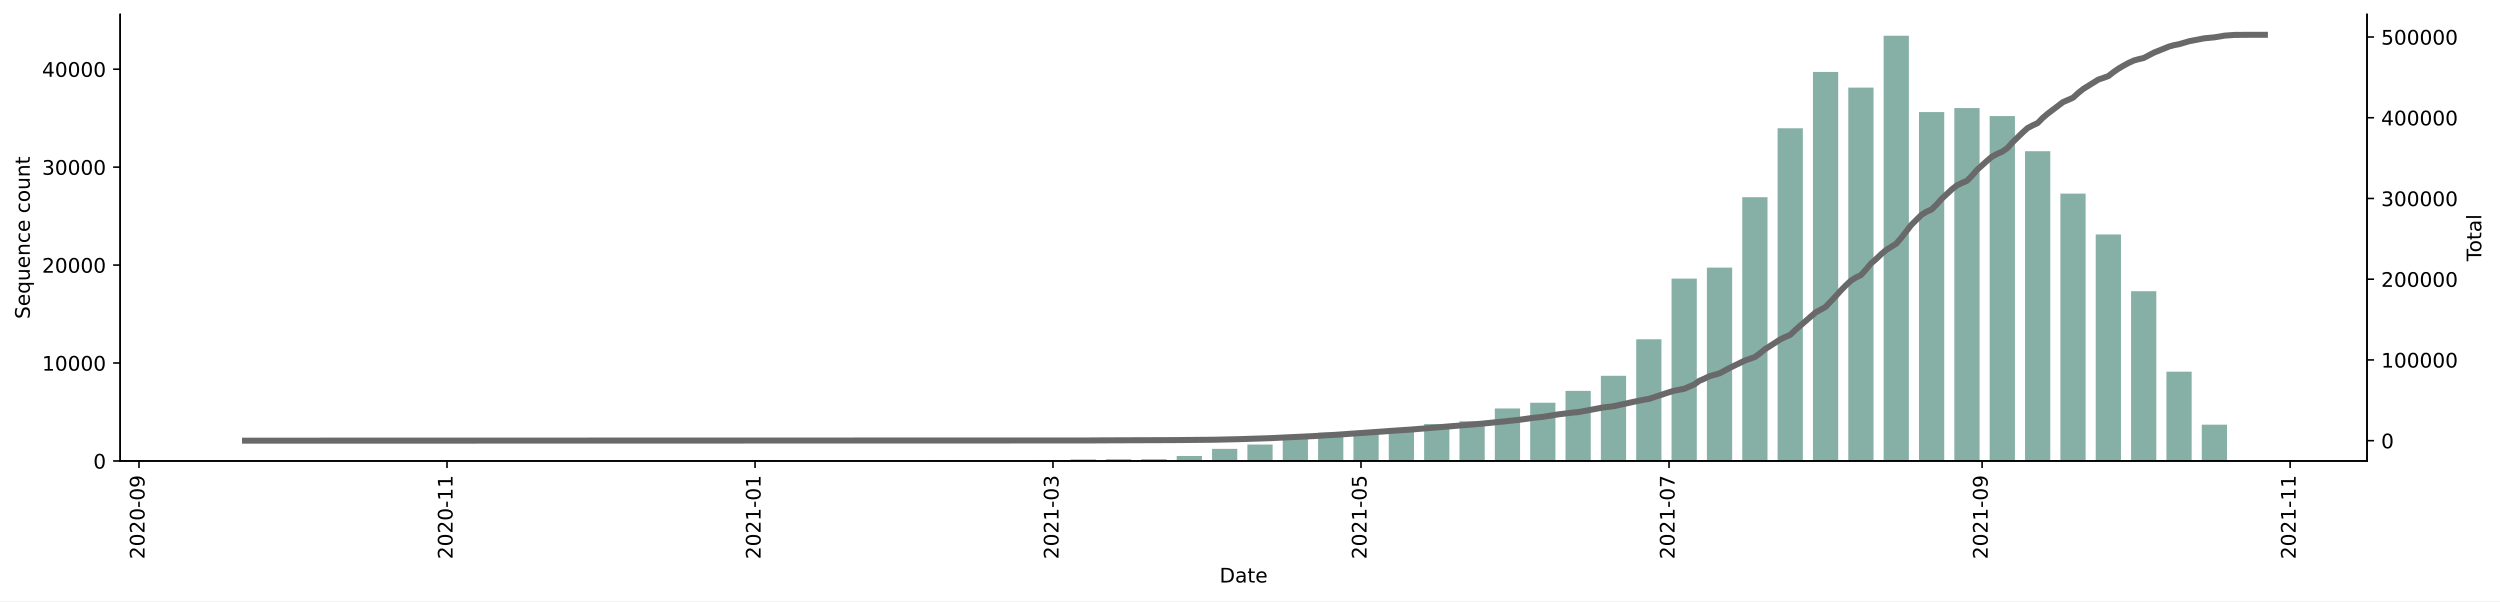
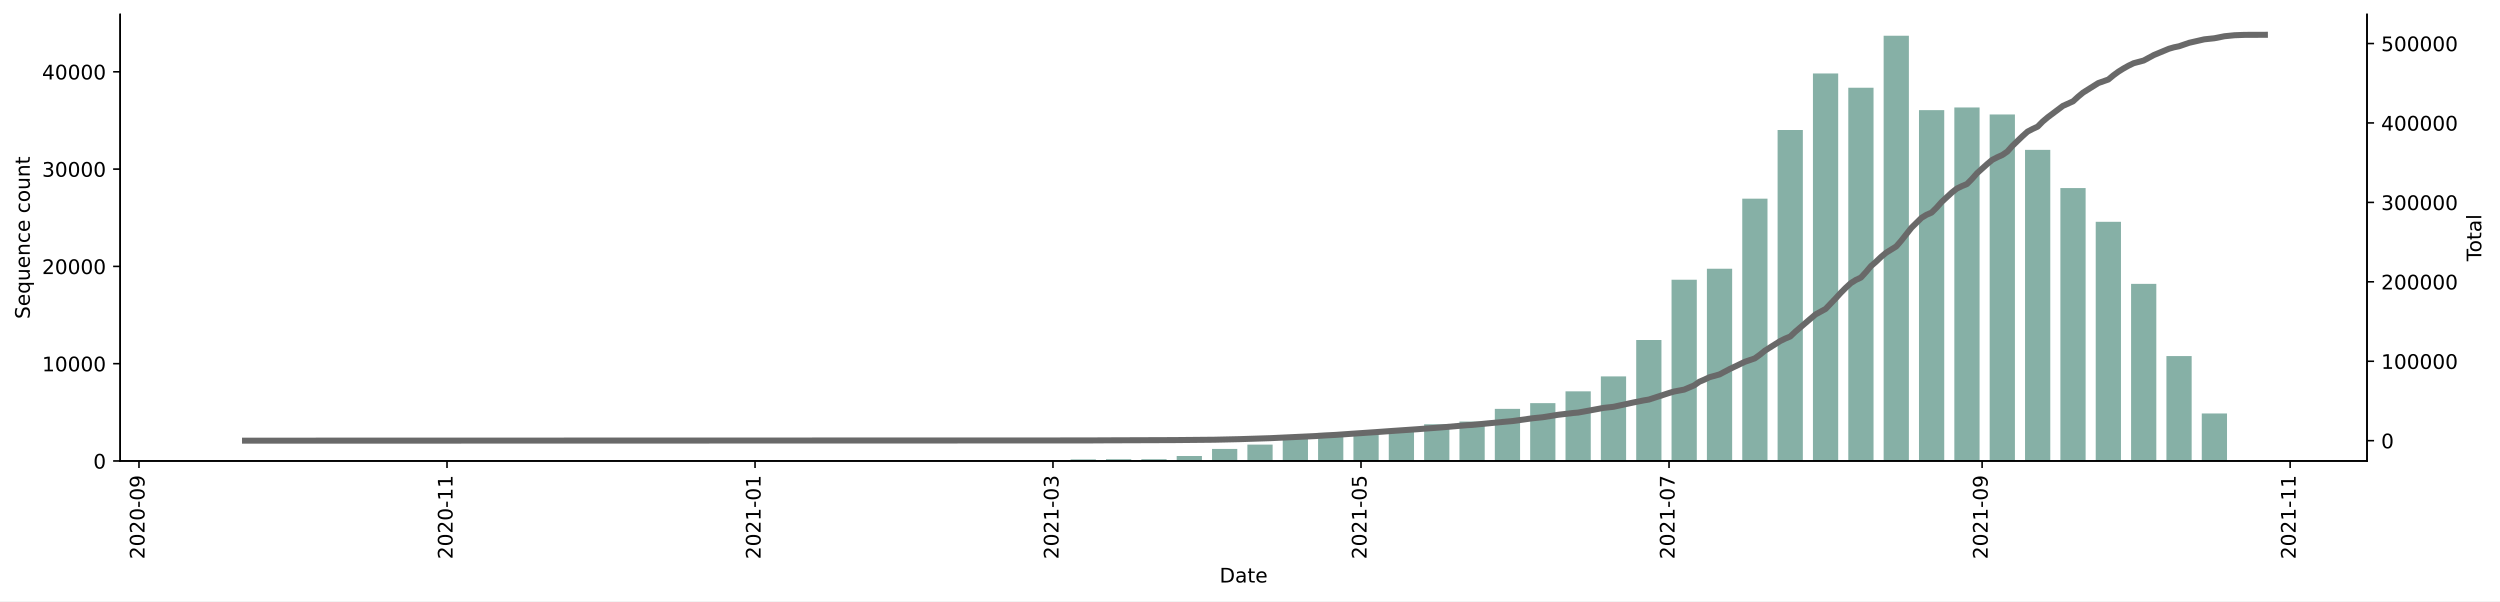
<svg xmlns="http://www.w3.org/2000/svg" xmlns:xlink="http://www.w3.org/1999/xlink" height="298.621pt" version="1.1" viewBox="0 0 1241.744 298.621" width="1241.744pt">
  <defs>
    <style type="text/css">*{stroke-linecap:butt;stroke-linejoin:round;}</style>
  </defs>
  <g id="figure_1">
    <g id="patch_1">
      <path d="M 0 298.621  L 1241.744 298.621  L 1241.744 0  L 0 0  z " style="fill:#ffffff;" />
    </g>
    <g id="axes_1">
      <g id="patch_2">
        <path d="M 59.691 228.96  L 1175.691 228.96  L 1175.691 7.2  L 59.691 7.2  z " style="fill:#ffffff;" />
      </g>
      <g id="patch_3">
-         <path clip-path="url(#p04e8f5169e)" d="M 110.418 228.96  L 122.959 228.96  L 122.959 228.955  L 110.418 228.955  z " style="fill:#86b0a6;" />
+         <path clip-path="url(#p5afd27283a)" d="M 110.418 228.96  L 122.959 228.96  L 122.959 228.955  L 110.418 228.955  z " style="fill:#86b0a6;" />
      </g>
      <g id="patch_4">
-         <path clip-path="url(#p04e8f5169e)" d="M 198.203 228.96  L 210.744 228.96  L 210.744 228.955  L 198.203 228.955  z " style="fill:#86b0a6;" />
+         <path clip-path="url(#p5afd27283a)" d="M 163.089 228.96  L 175.63 228.96  L 175.63 228.878  L 163.089 228.878  z " style="fill:#86b0a6;" />
      </g>
      <g id="patch_5">
-         <path clip-path="url(#p04e8f5169e)" d="M 233.317 228.96  L 245.858 228.96  L 245.858 228.955  L 233.317 228.955  z " style="fill:#86b0a6;" />
+         <path clip-path="url(#p5afd27283a)" d="M 198.203 228.96  L 210.744 228.96  L 210.744 228.955  L 198.203 228.955  z " style="fill:#86b0a6;" />
      </g>
      <g id="patch_6">
-         <path clip-path="url(#p04e8f5169e)" d="M 250.874 228.96  L 263.415 228.96  L 263.415 228.95  L 250.874 228.95  z " style="fill:#86b0a6;" />
+         <path clip-path="url(#p5afd27283a)" d="M 233.317 228.96  L 245.858 228.96  L 245.858 228.955  L 233.317 228.955  z " style="fill:#86b0a6;" />
      </g>
      <g id="patch_7">
-         <path clip-path="url(#p04e8f5169e)" d="M 356.216 228.96  L 368.757 228.96  L 368.757 228.95  L 356.216 228.95  z " style="fill:#86b0a6;" />
+         <path clip-path="url(#p5afd27283a)" d="M 250.874 228.96  L 263.415 228.96  L 263.415 228.95  L 250.874 228.95  z " style="fill:#86b0a6;" />
      </g>
      <g id="patch_8">
-         <path clip-path="url(#p04e8f5169e)" d="M 373.773 228.96  L 386.314 228.96  L 386.314 228.736  L 373.773 228.736  z " style="fill:#86b0a6;" />
+         <path clip-path="url(#p5afd27283a)" d="M 356.216 228.96  L 368.757 228.96  L 368.757 228.946  L 356.216 228.946  z " style="fill:#86b0a6;" />
      </g>
      <g id="patch_9">
-         <path clip-path="url(#p04e8f5169e)" d="M 391.33 228.96  L 403.871 228.96  L 403.871 228.911  L 391.33 228.911  z " style="fill:#86b0a6;" />
+         <path clip-path="url(#p5afd27283a)" d="M 373.773 228.96  L 386.314 228.96  L 386.314 228.733  L 373.773 228.733  z " style="fill:#86b0a6;" />
      </g>
      <g id="patch_10">
-         <path clip-path="url(#p04e8f5169e)" d="M 408.887 228.96  L 421.428 228.96  L 421.428 228.955  L 408.887 228.955  z " style="fill:#86b0a6;" />
+         <path clip-path="url(#p5afd27283a)" d="M 391.33 228.96  L 403.871 228.96  L 403.871 228.897  L 391.33 228.897  z " style="fill:#86b0a6;" />
      </g>
      <g id="patch_11">
-         <path clip-path="url(#p04e8f5169e)" d="M 426.444 228.96  L 438.985 228.96  L 438.985 228.921  L 426.444 228.921  z " style="fill:#86b0a6;" />
+         <path clip-path="url(#p5afd27283a)" d="M 408.887 228.96  L 421.428 228.96  L 421.428 228.955  L 408.887 228.955  z " style="fill:#86b0a6;" />
      </g>
      <g id="patch_12">
-         <path clip-path="url(#p04e8f5169e)" d="M 444.001 228.96  L 456.542 228.96  L 456.542 228.868  L 444.001 228.868  z " style="fill:#86b0a6;" />
+         <path clip-path="url(#p5afd27283a)" d="M 426.444 228.96  L 438.985 228.96  L 438.985 228.921  L 426.444 228.921  z " style="fill:#86b0a6;" />
      </g>
      <g id="patch_13">
-         <path clip-path="url(#p04e8f5169e)" d="M 461.558 228.96  L 474.099 228.96  L 474.099 228.556  L 461.558 228.556  z " style="fill:#86b0a6;" />
+         <path clip-path="url(#p5afd27283a)" d="M 444.001 228.96  L 456.542 228.96  L 456.542 228.868  L 444.001 228.868  z " style="fill:#86b0a6;" />
      </g>
      <g id="patch_14">
-         <path clip-path="url(#p04e8f5169e)" d="M 479.116 228.96  L 491.656 228.96  L 491.656 228.955  L 479.116 228.955  z " style="fill:#86b0a6;" />
+         <path clip-path="url(#p5afd27283a)" d="M 461.558 228.96  L 474.099 228.96  L 474.099 228.559  L 461.558 228.559  z " style="fill:#86b0a6;" />
      </g>
      <g id="patch_15">
-         <path clip-path="url(#p04e8f5169e)" d="M 496.673 228.96  L 509.213 228.96  L 509.213 228.936  L 496.673 228.936  z " style="fill:#86b0a6;" />
+         <path clip-path="url(#p5afd27283a)" d="M 479.116 228.96  L 491.656 228.96  L 491.656 228.955  L 479.116 228.955  z " style="fill:#86b0a6;" />
      </g>
      <g id="patch_16">
-         <path clip-path="url(#p04e8f5169e)" d="M 514.23 228.96  L 526.77 228.96  L 526.77 228.692  L 514.23 228.692  z " style="fill:#86b0a6;" />
+         <path clip-path="url(#p5afd27283a)" d="M 496.673 228.96  L 509.213 228.96  L 509.213 228.936  L 496.673 228.936  z " style="fill:#86b0a6;" />
      </g>
      <g id="patch_17">
-         <path clip-path="url(#p04e8f5169e)" d="M 531.787 228.96  L 544.327 228.96  L 544.327 228.182  L 531.787 228.182  z " style="fill:#86b0a6;" />
+         <path clip-path="url(#p5afd27283a)" d="M 514.23 228.96  L 526.77 228.96  L 526.77 228.694  L 514.23 228.694  z " style="fill:#86b0a6;" />
      </g>
      <g id="patch_18">
-         <path clip-path="url(#p04e8f5169e)" d="M 549.344 228.96  L 561.884 228.96  L 561.884 228.075  L 549.344 228.075  z " style="fill:#86b0a6;" />
+         <path clip-path="url(#p5afd27283a)" d="M 531.787 228.96  L 544.327 228.96  L 544.327 228.187  L 531.787 228.187  z " style="fill:#86b0a6;" />
      </g>
      <g id="patch_19">
-         <path clip-path="url(#p04e8f5169e)" d="M 566.901 228.96  L 579.441 228.96  L 579.441 228.084  L 566.901 228.084  z " style="fill:#86b0a6;" />
+         <path clip-path="url(#p5afd27283a)" d="M 549.344 228.96  L 561.884 228.96  L 561.884 228.081  L 549.344 228.081  z " style="fill:#86b0a6;" />
      </g>
      <g id="patch_20">
-         <path clip-path="url(#p04e8f5169e)" d="M 584.458 228.96  L 596.998 228.96  L 596.998 226.484  L 584.458 226.484  z " style="fill:#86b0a6;" />
+         <path clip-path="url(#p5afd27283a)" d="M 566.901 228.96  L 579.441 228.96  L 579.441 228.09  L 566.901 228.09  z " style="fill:#86b0a6;" />
      </g>
      <g id="patch_21">
-         <path clip-path="url(#p04e8f5169e)" d="M 602.015 228.96  L 614.555 228.96  L 614.555 222.947  L 602.015 222.947  z " style="fill:#86b0a6;" />
+         <path clip-path="url(#p5afd27283a)" d="M 584.458 228.96  L 596.998 228.96  L 596.998 226.5  L 584.458 226.5  z " style="fill:#86b0a6;" />
      </g>
      <g id="patch_22">
-         <path clip-path="url(#p04e8f5169e)" d="M 619.572 228.96  L 632.112 228.96  L 632.112 220.792  L 619.572 220.792  z " style="fill:#86b0a6;" />
+         <path clip-path="url(#p5afd27283a)" d="M 602.015 228.96  L 614.555 228.96  L 614.555 222.987  L 602.015 222.987  z " style="fill:#86b0a6;" />
      </g>
      <g id="patch_23">
-         <path clip-path="url(#p04e8f5169e)" d="M 637.129 228.96  L 649.669 228.96  L 649.669 217.202  L 637.129 217.202  z " style="fill:#86b0a6;" />
+         <path clip-path="url(#p5afd27283a)" d="M 619.572 228.96  L 632.112 228.96  L 632.112 220.847  L 619.572 220.847  z " style="fill:#86b0a6;" />
      </g>
      <g id="patch_24">
-         <path clip-path="url(#p04e8f5169e)" d="M 654.686 228.96  L 667.227 228.96  L 667.227 214.944  L 654.686 214.944  z " style="fill:#86b0a6;" />
+         <path clip-path="url(#p5afd27283a)" d="M 637.129 228.96  L 649.669 228.96  L 649.669 217.276  L 637.129 217.276  z " style="fill:#86b0a6;" />
      </g>
      <g id="patch_25">
-         <path clip-path="url(#p04e8f5169e)" d="M 672.243 228.96  L 684.784 228.96  L 684.784 214.137  L 672.243 214.137  z " style="fill:#86b0a6;" />
+         <path clip-path="url(#p5afd27283a)" d="M 654.686 228.96  L 667.227 228.96  L 667.227 215.038  L 654.686 215.038  z " style="fill:#86b0a6;" />
      </g>
      <g id="patch_26">
-         <path clip-path="url(#p04e8f5169e)" d="M 689.8 228.96  L 702.341 228.96  L 702.341 213.49  L 689.8 213.49  z " style="fill:#86b0a6;" />
+         <path clip-path="url(#p5afd27283a)" d="M 672.243 228.96  L 684.784 228.96  L 684.784 214.226  L 672.243 214.226  z " style="fill:#86b0a6;" />
      </g>
      <g id="patch_27">
-         <path clip-path="url(#p04e8f5169e)" d="M 707.357 228.96  L 719.898 228.96  L 719.898 210.619  L 707.357 210.619  z " style="fill:#86b0a6;" />
+         <path clip-path="url(#p5afd27283a)" d="M 689.8 228.96  L 702.341 228.96  L 702.341 213.593  L 689.8 213.593  z " style="fill:#86b0a6;" />
      </g>
      <g id="patch_28">
-         <path clip-path="url(#p04e8f5169e)" d="M 724.914 228.96  L 737.455 228.96  L 737.455 209.247  L 724.914 209.247  z " style="fill:#86b0a6;" />
+         <path clip-path="url(#p5afd27283a)" d="M 707.357 228.96  L 719.898 228.96  L 719.898 210.742  L 707.357 210.742  z " style="fill:#86b0a6;" />
      </g>
      <g id="patch_29">
-         <path clip-path="url(#p04e8f5169e)" d="M 742.471 228.96  L 755.012 228.96  L 755.012 202.894  L 742.471 202.894  z " style="fill:#86b0a6;" />
+         <path clip-path="url(#p5afd27283a)" d="M 724.914 228.96  L 737.455 228.96  L 737.455 209.38  L 724.914 209.38  z " style="fill:#86b0a6;" />
      </g>
      <g id="patch_30">
-         <path clip-path="url(#p04e8f5169e)" d="M 760.028 228.96  L 772.569 228.96  L 772.569 200.028  L 760.028 200.028  z " style="fill:#86b0a6;" />
+         <path clip-path="url(#p5afd27283a)" d="M 742.471 228.96  L 755.012 228.96  L 755.012 203.069  L 742.471 203.069  z " style="fill:#86b0a6;" />
      </g>
      <g id="patch_31">
-         <path clip-path="url(#p04e8f5169e)" d="M 777.585 228.96  L 790.126 228.96  L 790.126 194.127  L 777.585 194.127  z " style="fill:#86b0a6;" />
+         <path clip-path="url(#p5afd27283a)" d="M 760.028 228.96  L 772.569 228.96  L 772.569 200.222  L 760.028 200.222  z " style="fill:#86b0a6;" />
      </g>
      <g id="patch_32">
-         <path clip-path="url(#p04e8f5169e)" d="M 795.142 228.96  L 807.683 228.96  L 807.683 186.669  L 795.142 186.669  z " style="fill:#86b0a6;" />
+         <path clip-path="url(#p5afd27283a)" d="M 777.585 228.96  L 790.126 228.96  L 790.126 194.361  L 777.585 194.361  z " style="fill:#86b0a6;" />
      </g>
      <g id="patch_33">
-         <path clip-path="url(#p04e8f5169e)" d="M 812.699 228.96  L 825.24 228.96  L 825.24 168.523  L 812.699 168.523  z " style="fill:#86b0a6;" />
+         <path clip-path="url(#p5afd27283a)" d="M 795.142 228.96  L 807.683 228.96  L 807.683 186.948  L 795.142 186.948  z " style="fill:#86b0a6;" />
      </g>
      <g id="patch_34">
-         <path clip-path="url(#p04e8f5169e)" d="M 830.256 228.96  L 842.797 228.96  L 842.797 138.395  L 830.256 138.395  z " style="fill:#86b0a6;" />
+         <path clip-path="url(#p5afd27283a)" d="M 812.699 228.96  L 825.24 228.96  L 825.24 168.866  L 812.699 168.866  z " style="fill:#86b0a6;" />
      </g>
      <g id="patch_35">
-         <path clip-path="url(#p04e8f5169e)" d="M 847.813 228.96  L 860.354 228.96  L 860.354 132.932  L 847.813 132.932  z " style="fill:#86b0a6;" />
+         <path clip-path="url(#p5afd27283a)" d="M 830.256 228.96  L 842.797 228.96  L 842.797 138.949  L 830.256 138.949  z " style="fill:#86b0a6;" />
      </g>
      <g id="patch_36">
-         <path clip-path="url(#p04e8f5169e)" d="M 865.37 228.96  L 877.911 228.96  L 877.911 97.948  L 865.37 97.948  z " style="fill:#86b0a6;" />
+         <path clip-path="url(#p5afd27283a)" d="M 847.813 228.96  L 860.354 228.96  L 860.354 133.469  L 847.813 133.469  z " style="fill:#86b0a6;" />
      </g>
      <g id="patch_37">
-         <path clip-path="url(#p04e8f5169e)" d="M 882.927 228.96  L 895.468 228.96  L 895.468 63.694  L 882.927 63.694  z " style="fill:#86b0a6;" />
+         <path clip-path="url(#p5afd27283a)" d="M 865.37 228.96  L 877.911 228.96  L 877.911 98.677  L 865.37 98.677  z " style="fill:#86b0a6;" />
      </g>
      <g id="patch_38">
-         <path clip-path="url(#p04e8f5169e)" d="M 900.484 228.96  L 913.025 228.96  L 913.025 35.731  L 900.484 35.731  z " style="fill:#86b0a6;" />
+         <path clip-path="url(#p5afd27283a)" d="M 882.927 228.96  L 895.468 228.96  L 895.468 64.561  L 882.927 64.561  z " style="fill:#86b0a6;" />
      </g>
      <g id="patch_39">
-         <path clip-path="url(#p04e8f5169e)" d="M 918.041 228.96  L 930.582 228.96  L 930.582 43.5  L 918.041 43.5  z " style="fill:#86b0a6;" />
+         <path clip-path="url(#p5afd27283a)" d="M 900.484 228.96  L 913.025 228.96  L 913.025 36.48  L 900.484 36.48  z " style="fill:#86b0a6;" />
      </g>
      <g id="patch_40">
-         <path clip-path="url(#p04e8f5169e)" d="M 935.598 228.96  L 948.139 228.96  L 948.139 17.76  L 935.598 17.76  z " style="fill:#86b0a6;" />
+         <path clip-path="url(#p5afd27283a)" d="M 918.041 228.96  L 930.582 228.96  L 930.582 43.579  L 918.041 43.579  z " style="fill:#86b0a6;" />
      </g>
      <g id="patch_41">
-         <path clip-path="url(#p04e8f5169e)" d="M 953.155 228.96  L 965.696 228.96  L 965.696 55.667  L 953.155 55.667  z " style="fill:#86b0a6;" />
+         <path clip-path="url(#p5afd27283a)" d="M 935.598 228.96  L 948.139 228.96  L 948.139 17.76  L 935.598 17.76  z " style="fill:#86b0a6;" />
      </g>
      <g id="patch_42">
-         <path clip-path="url(#p04e8f5169e)" d="M 970.712 228.96  L 983.253 228.96  L 983.253 53.663  L 970.712 53.663  z " style="fill:#86b0a6;" />
+         <path clip-path="url(#p5afd27283a)" d="M 953.155 228.96  L 965.696 228.96  L 965.696 54.698  L 953.155 54.698  z " style="fill:#86b0a6;" />
      </g>
      <g id="patch_43">
-         <path clip-path="url(#p04e8f5169e)" d="M 988.269 228.96  L 1000.81 228.96  L 1000.81 57.647  L 988.269 57.647  z " style="fill:#86b0a6;" />
+         <path clip-path="url(#p5afd27283a)" d="M 970.712 228.96  L 983.253 228.96  L 983.253 53.393  L 970.712 53.393  z " style="fill:#86b0a6;" />
      </g>
      <g id="patch_44">
-         <path clip-path="url(#p04e8f5169e)" d="M 1005.826 228.96  L 1018.367 228.96  L 1018.367 75.093  L 1005.826 75.093  z " style="fill:#86b0a6;" />
+         <path clip-path="url(#p5afd27283a)" d="M 988.269 228.96  L 1000.81 228.96  L 1000.81 56.848  L 988.269 56.848  z " style="fill:#86b0a6;" />
      </g>
      <g id="patch_45">
-         <path clip-path="url(#p04e8f5169e)" d="M 1023.383 228.96  L 1035.924 228.96  L 1035.924 96.172  L 1023.383 96.172  z " style="fill:#86b0a6;" />
+         <path clip-path="url(#p5afd27283a)" d="M 1005.826 228.96  L 1018.367 228.96  L 1018.367 74.428  L 1005.826 74.428  z " style="fill:#86b0a6;" />
      </g>
      <g id="patch_46">
-         <path clip-path="url(#p04e8f5169e)" d="M 1040.94 228.96  L 1053.481 228.96  L 1053.481 116.445  L 1040.94 116.445  z " style="fill:#86b0a6;" />
+         <path clip-path="url(#p5afd27283a)" d="M 1023.383 228.96  L 1035.924 228.96  L 1035.924 93.414  L 1023.383 93.414  z " style="fill:#86b0a6;" />
      </g>
      <g id="patch_47">
-         <path clip-path="url(#p04e8f5169e)" d="M 1058.497 228.96  L 1071.038 228.96  L 1071.038 144.637  L 1058.497 144.637  z " style="fill:#86b0a6;" />
+         <path clip-path="url(#p5afd27283a)" d="M 1040.94 228.96  L 1053.481 228.96  L 1053.481 110.158  L 1040.94 110.158  z " style="fill:#86b0a6;" />
      </g>
      <g id="patch_48">
-         <path clip-path="url(#p04e8f5169e)" d="M 1076.054 228.96  L 1088.595 228.96  L 1088.595 184.607  L 1076.054 184.607  z " style="fill:#86b0a6;" />
+         <path clip-path="url(#p5afd27283a)" d="M 1058.497 228.96  L 1071.038 228.96  L 1071.038 141.008  L 1058.497 141.008  z " style="fill:#86b0a6;" />
      </g>
      <g id="patch_49">
-         <path clip-path="url(#p04e8f5169e)" d="M 1093.612 228.96  L 1106.152 228.96  L 1106.152 210.916  L 1093.612 210.916  z " style="fill:#86b0a6;" />
+         <path clip-path="url(#p5afd27283a)" d="M 1076.054 228.96  L 1088.595 228.96  L 1088.595 176.873  L 1076.054 176.873  z " style="fill:#86b0a6;" />
      </g>
      <g id="patch_50">
-         <path clip-path="url(#p04e8f5169e)" d="M 1111.169 228.96  L 1123.709 228.96  L 1123.709 228.809  L 1111.169 228.809  z " style="fill:#86b0a6;" />
+         <path clip-path="url(#p5afd27283a)" d="M 1093.612 228.96  L 1106.152 228.96  L 1106.152 205.359  L 1093.612 205.359  z " style="fill:#86b0a6;" />
+       </g>
+       <g id="patch_51">
+         <path clip-path="url(#p5afd27283a)" d="M 1111.169 228.96  L 1123.709 228.96  L 1123.709 228.506  L 1111.169 228.506  z " style="fill:#86b0a6;" />
      </g>
      <g id="matplotlib.axis_1">
        <g id="xtick_1">
          <g id="line2d_1">
            <defs>
-               <path d="M 0 0  L 0 3.5  " id="m20b564be75" style="stroke:#000000;stroke-width:0.8;" />
+               <path d="M 0 0  L 0 3.5  " id="m5d8fab10ee" style="stroke:#000000;stroke-width:0.8;" />
            </defs>
            <g>
-               <use style="stroke:#000000;stroke-width:0.8;" x="69.033" xlink:href="#m20b564be75" y="228.96" />
+               <use style="stroke:#000000;stroke-width:0.8;" x="69.033" xlink:href="#m5d8fab10ee" y="228.96" />
            </g>
          </g>
          <g id="text_1">
            <g transform="translate(71.79285 277.7428)rotate(-90)scale(0.1 -0.1)">
              <defs>
                <path d="M 1228 531  L 3431 531  L 3431 0  L 469 0  L 469 531  Q 828 903 1448 1529  Q 2069 2156 2228 2338  Q 2531 2678 2651 2914  Q 2772 3150 2772 3378  Q 2772 3750 2511 3984  Q 2250 4219 1831 4219  Q 1534 4219 1204 4116  Q 875 4013 500 3803  L 500 4441  Q 881 4594 1212 4672  Q 1544 4750 1819 4750  Q 2544 4750 2975 4387  Q 3406 4025 3406 3419  Q 3406 3131 3298 2873  Q 3191 2616 2906 2266  Q 2828 2175 2409 1742  Q 1991 1309 1228 531  z " id="DejaVuSans-32" transform="scale(0.015625)" />
                <path d="M 2034 4250  Q 1547 4250 1301 3770  Q 1056 3291 1056 2328  Q 1056 1369 1301 889  Q 1547 409 2034 409  Q 2525 409 2770 889  Q 3016 1369 3016 2328  Q 3016 3291 2770 3770  Q 2525 4250 2034 4250  z M 2034 4750  Q 2819 4750 3233 4129  Q 3647 3509 3647 2328  Q 3647 1150 3233 529  Q 2819 -91 2034 -91  Q 1250 -91 836 529  Q 422 1150 422 2328  Q 422 3509 836 4129  Q 1250 4750 2034 4750  z " id="DejaVuSans-30" transform="scale(0.015625)" />
                <path d="M 313 2009  L 1997 2009  L 1997 1497  L 313 1497  L 313 2009  z " id="DejaVuSans-2d" transform="scale(0.015625)" />
                <path d="M 703 97  L 703 672  Q 941 559 1184 500  Q 1428 441 1663 441  Q 2288 441 2617 861  Q 2947 1281 2994 2138  Q 2813 1869 2534 1725  Q 2256 1581 1919 1581  Q 1219 1581 811 2004  Q 403 2428 403 3163  Q 403 3881 828 4315  Q 1253 4750 1959 4750  Q 2769 4750 3195 4129  Q 3622 3509 3622 2328  Q 3622 1225 3098 567  Q 2575 -91 1691 -91  Q 1453 -91 1209 -44  Q 966 3 703 97  z M 1959 2075  Q 2384 2075 2632 2365  Q 2881 2656 2881 3163  Q 2881 3666 2632 3958  Q 2384 4250 1959 4250  Q 1534 4250 1286 3958  Q 1038 3666 1038 3163  Q 1038 2656 1286 2365  Q 1534 2075 1959 2075  z " id="DejaVuSans-39" transform="scale(0.015625)" />
              </defs>
              <use xlink:href="#DejaVuSans-32" />
              <use x="63.623" xlink:href="#DejaVuSans-30" />
              <use x="127.246" xlink:href="#DejaVuSans-32" />
              <use x="190.869" xlink:href="#DejaVuSans-30" />
              <use x="254.492" xlink:href="#DejaVuSans-2d" />
              <use x="290.576" xlink:href="#DejaVuSans-30" />
              <use x="354.199" xlink:href="#DejaVuSans-39" />
            </g>
          </g>
        </g>
        <g id="xtick_2">
          <g id="line2d_2">
            <g>
-               <use style="stroke:#000000;stroke-width:0.8;" x="222.03" xlink:href="#m20b564be75" y="228.96" />
+               <use style="stroke:#000000;stroke-width:0.8;" x="222.03" xlink:href="#m5d8fab10ee" y="228.96" />
            </g>
          </g>
          <g id="text_2">
            <g transform="translate(224.7898 277.7428)rotate(-90)scale(0.1 -0.1)">
              <defs>
                <path d="M 794 531  L 1825 531  L 1825 4091  L 703 3866  L 703 4441  L 1819 4666  L 2450 4666  L 2450 531  L 3481 531  L 3481 0  L 794 0  L 794 531  z " id="DejaVuSans-31" transform="scale(0.015625)" />
              </defs>
              <use xlink:href="#DejaVuSans-32" />
              <use x="63.623" xlink:href="#DejaVuSans-30" />
              <use x="127.246" xlink:href="#DejaVuSans-32" />
              <use x="190.869" xlink:href="#DejaVuSans-30" />
              <use x="254.492" xlink:href="#DejaVuSans-2d" />
              <use x="290.576" xlink:href="#DejaVuSans-31" />
              <use x="354.199" xlink:href="#DejaVuSans-31" />
            </g>
          </g>
        </g>
        <g id="xtick_3">
          <g id="line2d_3">
            <g>
-               <use style="stroke:#000000;stroke-width:0.8;" x="375.027" xlink:href="#m20b564be75" y="228.96" />
+               <use style="stroke:#000000;stroke-width:0.8;" x="375.027" xlink:href="#m5d8fab10ee" y="228.96" />
            </g>
          </g>
          <g id="text_3">
            <g transform="translate(377.7868 277.7428)rotate(-90)scale(0.1 -0.1)">
              <use xlink:href="#DejaVuSans-32" />
              <use x="63.623" xlink:href="#DejaVuSans-30" />
              <use x="127.246" xlink:href="#DejaVuSans-32" />
              <use x="190.869" xlink:href="#DejaVuSans-31" />
              <use x="254.492" xlink:href="#DejaVuSans-2d" />
              <use x="290.576" xlink:href="#DejaVuSans-30" />
              <use x="354.199" xlink:href="#DejaVuSans-31" />
            </g>
          </g>
        </g>
        <g id="xtick_4">
          <g id="line2d_4">
            <g>
-               <use style="stroke:#000000;stroke-width:0.8;" x="523.008" xlink:href="#m20b564be75" y="228.96" />
+               <use style="stroke:#000000;stroke-width:0.8;" x="523.008" xlink:href="#m5d8fab10ee" y="228.96" />
            </g>
          </g>
          <g id="text_4">
            <g transform="translate(525.7675 277.7428)rotate(-90)scale(0.1 -0.1)">
              <defs>
                <path d="M 2597 2516  Q 3050 2419 3304 2112  Q 3559 1806 3559 1356  Q 3559 666 3084 287  Q 2609 -91 1734 -91  Q 1441 -91 1130 -33  Q 819 25 488 141  L 488 750  Q 750 597 1062 519  Q 1375 441 1716 441  Q 2309 441 2620 675  Q 2931 909 2931 1356  Q 2931 1769 2642 2001  Q 2353 2234 1838 2234  L 1294 2234  L 1294 2753  L 1863 2753  Q 2328 2753 2575 2939  Q 2822 3125 2822 3475  Q 2822 3834 2567 4026  Q 2313 4219 1838 4219  Q 1578 4219 1281 4162  Q 984 4106 628 3988  L 628 4550  Q 988 4650 1302 4700  Q 1616 4750 1894 4750  Q 2613 4750 3031 4423  Q 3450 4097 3450 3541  Q 3450 3153 3228 2886  Q 3006 2619 2597 2516  z " id="DejaVuSans-33" transform="scale(0.015625)" />
              </defs>
              <use xlink:href="#DejaVuSans-32" />
              <use x="63.623" xlink:href="#DejaVuSans-30" />
              <use x="127.246" xlink:href="#DejaVuSans-32" />
              <use x="190.869" xlink:href="#DejaVuSans-31" />
              <use x="254.492" xlink:href="#DejaVuSans-2d" />
              <use x="290.576" xlink:href="#DejaVuSans-30" />
              <use x="354.199" xlink:href="#DejaVuSans-33" />
            </g>
          </g>
        </g>
        <g id="xtick_5">
          <g id="line2d_5">
            <g>
-               <use style="stroke:#000000;stroke-width:0.8;" x="676.005" xlink:href="#m20b564be75" y="228.96" />
+               <use style="stroke:#000000;stroke-width:0.8;" x="676.005" xlink:href="#m5d8fab10ee" y="228.96" />
            </g>
          </g>
          <g id="text_5">
            <g transform="translate(678.7644 277.7428)rotate(-90)scale(0.1 -0.1)">
              <defs>
                <path d="M 691 4666  L 3169 4666  L 3169 4134  L 1269 4134  L 1269 2991  Q 1406 3038 1543 3061  Q 1681 3084 1819 3084  Q 2600 3084 3056 2656  Q 3513 2228 3513 1497  Q 3513 744 3044 326  Q 2575 -91 1722 -91  Q 1428 -91 1123 -41  Q 819 9 494 109  L 494 744  Q 775 591 1075 516  Q 1375 441 1709 441  Q 2250 441 2565 725  Q 2881 1009 2881 1497  Q 2881 1984 2565 2268  Q 2250 2553 1709 2553  Q 1456 2553 1204 2497  Q 953 2441 691 2322  L 691 4666  z " id="DejaVuSans-35" transform="scale(0.015625)" />
              </defs>
              <use xlink:href="#DejaVuSans-32" />
              <use x="63.623" xlink:href="#DejaVuSans-30" />
              <use x="127.246" xlink:href="#DejaVuSans-32" />
              <use x="190.869" xlink:href="#DejaVuSans-31" />
              <use x="254.492" xlink:href="#DejaVuSans-2d" />
              <use x="290.576" xlink:href="#DejaVuSans-30" />
              <use x="354.199" xlink:href="#DejaVuSans-35" />
            </g>
          </g>
        </g>
        <g id="xtick_6">
          <g id="line2d_6">
            <g>
-               <use style="stroke:#000000;stroke-width:0.8;" x="829.002" xlink:href="#m20b564be75" y="228.96" />
+               <use style="stroke:#000000;stroke-width:0.8;" x="829.002" xlink:href="#m5d8fab10ee" y="228.96" />
            </g>
          </g>
          <g id="text_6">
            <g transform="translate(831.7614 277.7428)rotate(-90)scale(0.1 -0.1)">
              <defs>
                <path d="M 525 4666  L 3525 4666  L 3525 4397  L 1831 0  L 1172 0  L 2766 4134  L 525 4134  L 525 4666  z " id="DejaVuSans-37" transform="scale(0.015625)" />
              </defs>
              <use xlink:href="#DejaVuSans-32" />
              <use x="63.623" xlink:href="#DejaVuSans-30" />
              <use x="127.246" xlink:href="#DejaVuSans-32" />
              <use x="190.869" xlink:href="#DejaVuSans-31" />
              <use x="254.492" xlink:href="#DejaVuSans-2d" />
              <use x="290.576" xlink:href="#DejaVuSans-30" />
              <use x="354.199" xlink:href="#DejaVuSans-37" />
            </g>
          </g>
        </g>
        <g id="xtick_7">
          <g id="line2d_7">
            <g>
-               <use style="stroke:#000000;stroke-width:0.8;" x="984.507" xlink:href="#m20b564be75" y="228.96" />
+               <use style="stroke:#000000;stroke-width:0.8;" x="984.507" xlink:href="#m5d8fab10ee" y="228.96" />
            </g>
          </g>
          <g id="text_7">
            <g transform="translate(987.2665 277.7428)rotate(-90)scale(0.1 -0.1)">
              <use xlink:href="#DejaVuSans-32" />
              <use x="63.623" xlink:href="#DejaVuSans-30" />
              <use x="127.246" xlink:href="#DejaVuSans-32" />
              <use x="190.869" xlink:href="#DejaVuSans-31" />
              <use x="254.492" xlink:href="#DejaVuSans-2d" />
              <use x="290.576" xlink:href="#DejaVuSans-30" />
              <use x="354.199" xlink:href="#DejaVuSans-39" />
            </g>
          </g>
        </g>
        <g id="xtick_8">
          <g id="line2d_8">
            <g>
-               <use style="stroke:#000000;stroke-width:0.8;" x="1137.504" xlink:href="#m20b564be75" y="228.96" />
+               <use style="stroke:#000000;stroke-width:0.8;" x="1137.504" xlink:href="#m5d8fab10ee" y="228.96" />
            </g>
          </g>
          <g id="text_8">
            <g transform="translate(1140.263 277.7428)rotate(-90)scale(0.1 -0.1)">
              <use xlink:href="#DejaVuSans-32" />
              <use x="63.623" xlink:href="#DejaVuSans-30" />
              <use x="127.246" xlink:href="#DejaVuSans-32" />
              <use x="190.869" xlink:href="#DejaVuSans-31" />
              <use x="254.492" xlink:href="#DejaVuSans-2d" />
              <use x="290.576" xlink:href="#DejaVuSans-31" />
              <use x="354.199" xlink:href="#DejaVuSans-31" />
            </g>
          </g>
        </g>
        <g id="text_9">
          <g transform="translate(605.7398 289.3413)scale(0.1 -0.1)">
            <defs>
              <path d="M 1259 4147  L 1259 519  L 2022 519  Q 2988 519 3436 956  Q 3884 1394 3884 2338  Q 3884 3275 3436 3711  Q 2988 4147 2022 4147  L 1259 4147  z M 628 4666  L 1925 4666  Q 3281 4666 3915 4102  Q 4550 3538 4550 2338  Q 4550 1131 3912 565  Q 3275 0 1925 0  L 628 0  L 628 4666  z " id="DejaVuSans-44" transform="scale(0.015625)" />
              <path d="M 2194 1759  Q 1497 1759 1228 1600  Q 959 1441 959 1056  Q 959 750 1161 570  Q 1363 391 1709 391  Q 2188 391 2477 730  Q 2766 1069 2766 1631  L 2766 1759  L 2194 1759  z M 3341 1997  L 3341 0  L 2766 0  L 2766 531  Q 2569 213 2275 61  Q 1981 -91 1556 -91  Q 1019 -91 701 211  Q 384 513 384 1019  Q 384 1609 779 1909  Q 1175 2209 1959 2209  L 2766 2209  L 2766 2266  Q 2766 2663 2505 2880  Q 2244 3097 1772 3097  Q 1472 3097 1187 3025  Q 903 2953 641 2809  L 641 3341  Q 956 3463 1253 3523  Q 1550 3584 1831 3584  Q 2591 3584 2966 3190  Q 3341 2797 3341 1997  z " id="DejaVuSans-61" transform="scale(0.015625)" />
              <path d="M 1172 4494  L 1172 3500  L 2356 3500  L 2356 3053  L 1172 3053  L 1172 1153  Q 1172 725 1289 603  Q 1406 481 1766 481  L 2356 481  L 2356 0  L 1766 0  Q 1100 0 847 248  Q 594 497 594 1153  L 594 3053  L 172 3053  L 172 3500  L 594 3500  L 594 4494  L 1172 4494  z " id="DejaVuSans-74" transform="scale(0.015625)" />
              <path d="M 3597 1894  L 3597 1613  L 953 1613  Q 991 1019 1311 708  Q 1631 397 2203 397  Q 2534 397 2845 478  Q 3156 559 3463 722  L 3463 178  Q 3153 47 2828 -22  Q 2503 -91 2169 -91  Q 1331 -91 842 396  Q 353 884 353 1716  Q 353 2575 817 3079  Q 1281 3584 2069 3584  Q 2775 3584 3186 3129  Q 3597 2675 3597 1894  z M 3022 2063  Q 3016 2534 2758 2815  Q 2500 3097 2075 3097  Q 1594 3097 1305 2825  Q 1016 2553 972 2059  L 3022 2063  z " id="DejaVuSans-65" transform="scale(0.015625)" />
            </defs>
            <use xlink:href="#DejaVuSans-44" />
            <use x="77.002" xlink:href="#DejaVuSans-61" />
            <use x="138.281" xlink:href="#DejaVuSans-74" />
            <use x="177.49" xlink:href="#DejaVuSans-65" />
          </g>
        </g>
      </g>
      <g id="matplotlib.axis_2">
        <g id="ytick_1">
          <g id="line2d_9">
            <defs>
-               <path d="M 0 0  L -3.5 0  " id="m9ca5ef2f97" style="stroke:#000000;stroke-width:0.8;" />
+               <path d="M 0 0  L -3.5 0  " id="m4a1766622d" style="stroke:#000000;stroke-width:0.8;" />
            </defs>
            <g>
-               <use style="stroke:#000000;stroke-width:0.8;" x="59.691" xlink:href="#m9ca5ef2f97" y="228.96" />
+               <use style="stroke:#000000;stroke-width:0.8;" x="59.691" xlink:href="#m4a1766622d" y="228.96" />
            </g>
          </g>
          <g id="text_10">
            <g transform="translate(46.32812 232.7592)scale(0.1 -0.1)">
              <use xlink:href="#DejaVuSans-30" />
            </g>
          </g>
        </g>
        <g id="ytick_2">
          <g id="line2d_10">
            <g>
-               <use style="stroke:#000000;stroke-width:0.8;" x="59.691" xlink:href="#m9ca5ef2f97" y="180.311" />
+               <use style="stroke:#000000;stroke-width:0.8;" x="59.691" xlink:href="#m4a1766622d" y="180.637" />
            </g>
          </g>
          <g id="text_11">
-             <g transform="translate(20.87813 184.1102)scale(0.1 -0.1)">
+             <g transform="translate(20.87813 184.4363)scale(0.1 -0.1)">
              <use xlink:href="#DejaVuSans-31" />
              <use x="63.623" xlink:href="#DejaVuSans-30" />
              <use x="127.246" xlink:href="#DejaVuSans-30" />
              <use x="190.869" xlink:href="#DejaVuSans-30" />
              <use x="254.492" xlink:href="#DejaVuSans-30" />
            </g>
          </g>
        </g>
        <g id="ytick_3">
          <g id="line2d_11">
            <g>
-               <use style="stroke:#000000;stroke-width:0.8;" x="59.691" xlink:href="#m9ca5ef2f97" y="131.662" />
+               <use style="stroke:#000000;stroke-width:0.8;" x="59.691" xlink:href="#m4a1766622d" y="132.314" />
            </g>
          </g>
          <g id="text_12">
-             <g transform="translate(20.87813 135.4612)scale(0.1 -0.1)">
+             <g transform="translate(20.87813 136.1134)scale(0.1 -0.1)">
              <use xlink:href="#DejaVuSans-32" />
              <use x="63.623" xlink:href="#DejaVuSans-30" />
              <use x="127.246" xlink:href="#DejaVuSans-30" />
              <use x="190.869" xlink:href="#DejaVuSans-30" />
              <use x="254.492" xlink:href="#DejaVuSans-30" />
            </g>
          </g>
        </g>
        <g id="ytick_4">
          <g id="line2d_12">
            <g>
-               <use style="stroke:#000000;stroke-width:0.8;" x="59.691" xlink:href="#m9ca5ef2f97" y="83.013" />
+               <use style="stroke:#000000;stroke-width:0.8;" x="59.691" xlink:href="#m4a1766622d" y="83.991" />
            </g>
          </g>
          <g id="text_13">
-             <g transform="translate(20.87813 86.81215)scale(0.1 -0.1)">
+             <g transform="translate(20.87813 87.79057)scale(0.1 -0.1)">
              <use xlink:href="#DejaVuSans-33" />
              <use x="63.623" xlink:href="#DejaVuSans-30" />
              <use x="127.246" xlink:href="#DejaVuSans-30" />
              <use x="190.869" xlink:href="#DejaVuSans-30" />
              <use x="254.492" xlink:href="#DejaVuSans-30" />
            </g>
          </g>
        </g>
        <g id="ytick_5">
          <g id="line2d_13">
            <g>
-               <use style="stroke:#000000;stroke-width:0.8;" x="59.691" xlink:href="#m9ca5ef2f97" y="34.364" />
+               <use style="stroke:#000000;stroke-width:0.8;" x="59.691" xlink:href="#m4a1766622d" y="35.668" />
            </g>
          </g>
          <g id="text_14">
-             <g transform="translate(20.87813 38.16313)scale(0.1 -0.1)">
+             <g transform="translate(20.87813 39.46768)scale(0.1 -0.1)">
              <defs>
                <path d="M 2419 4116  L 825 1625  L 2419 1625  L 2419 4116  z M 2253 4666  L 3047 4666  L 3047 1625  L 3713 1625  L 3713 1100  L 3047 1100  L 3047 0  L 2419 0  L 2419 1100  L 313 1100  L 313 1709  L 2253 4666  z " id="DejaVuSans-34" transform="scale(0.015625)" />
              </defs>
              <use xlink:href="#DejaVuSans-34" />
              <use x="63.623" xlink:href="#DejaVuSans-30" />
              <use x="127.246" xlink:href="#DejaVuSans-30" />
              <use x="190.869" xlink:href="#DejaVuSans-30" />
              <use x="254.492" xlink:href="#DejaVuSans-30" />
            </g>
          </g>
        </g>
        <g id="text_15">
          <g transform="translate(14.79844 158.4402)rotate(-90)scale(0.1 -0.1)">
            <defs>
              <path d="M 3425 4513  L 3425 3897  Q 3066 4069 2747 4153  Q 2428 4238 2131 4238  Q 1616 4238 1336 4038  Q 1056 3838 1056 3469  Q 1056 3159 1242 3001  Q 1428 2844 1947 2747  L 2328 2669  Q 3034 2534 3370 2195  Q 3706 1856 3706 1288  Q 3706 609 3251 259  Q 2797 -91 1919 -91  Q 1588 -91 1214 -16  Q 841 59 441 206  L 441 856  Q 825 641 1194 531  Q 1563 422 1919 422  Q 2459 422 2753 634  Q 3047 847 3047 1241  Q 3047 1584 2836 1778  Q 2625 1972 2144 2069  L 1759 2144  Q 1053 2284 737 2584  Q 422 2884 422 3419  Q 422 4038 858 4394  Q 1294 4750 2059 4750  Q 2388 4750 2728 4690  Q 3069 4631 3425 4513  z " id="DejaVuSans-53" transform="scale(0.015625)" />
              <path d="M 947 1747  Q 947 1113 1208 752  Q 1469 391 1925 391  Q 2381 391 2643 752  Q 2906 1113 2906 1747  Q 2906 2381 2643 2742  Q 2381 3103 1925 3103  Q 1469 3103 1208 2742  Q 947 2381 947 1747  z M 2906 525  Q 2725 213 2448 61  Q 2172 -91 1784 -91  Q 1150 -91 751 415  Q 353 922 353 1747  Q 353 2572 751 3078  Q 1150 3584 1784 3584  Q 2172 3584 2448 3432  Q 2725 3281 2906 2969  L 2906 3500  L 3481 3500  L 3481 -1331  L 2906 -1331  L 2906 525  z " id="DejaVuSans-71" transform="scale(0.015625)" />
              <path d="M 544 1381  L 544 3500  L 1119 3500  L 1119 1403  Q 1119 906 1312 657  Q 1506 409 1894 409  Q 2359 409 2629 706  Q 2900 1003 2900 1516  L 2900 3500  L 3475 3500  L 3475 0  L 2900 0  L 2900 538  Q 2691 219 2414 64  Q 2138 -91 1772 -91  Q 1169 -91 856 284  Q 544 659 544 1381  z M 1991 3584  L 1991 3584  z " id="DejaVuSans-75" transform="scale(0.015625)" />
              <path d="M 3513 2113  L 3513 0  L 2938 0  L 2938 2094  Q 2938 2591 2744 2837  Q 2550 3084 2163 3084  Q 1697 3084 1428 2787  Q 1159 2491 1159 1978  L 1159 0  L 581 0  L 581 3500  L 1159 3500  L 1159 2956  Q 1366 3272 1645 3428  Q 1925 3584 2291 3584  Q 2894 3584 3203 3211  Q 3513 2838 3513 2113  z " id="DejaVuSans-6e" transform="scale(0.015625)" />
              <path d="M 3122 3366  L 3122 2828  Q 2878 2963 2633 3030  Q 2388 3097 2138 3097  Q 1578 3097 1268 2742  Q 959 2388 959 1747  Q 959 1106 1268 751  Q 1578 397 2138 397  Q 2388 397 2633 464  Q 2878 531 3122 666  L 3122 134  Q 2881 22 2623 -34  Q 2366 -91 2075 -91  Q 1284 -91 818 406  Q 353 903 353 1747  Q 353 2603 823 3093  Q 1294 3584 2113 3584  Q 2378 3584 2631 3529  Q 2884 3475 3122 3366  z " id="DejaVuSans-63" transform="scale(0.015625)" />
              <path id="DejaVuSans-20" transform="scale(0.015625)" />
              <path d="M 1959 3097  Q 1497 3097 1228 2736  Q 959 2375 959 1747  Q 959 1119 1226 758  Q 1494 397 1959 397  Q 2419 397 2687 759  Q 2956 1122 2956 1747  Q 2956 2369 2687 2733  Q 2419 3097 1959 3097  z M 1959 3584  Q 2709 3584 3137 3096  Q 3566 2609 3566 1747  Q 3566 888 3137 398  Q 2709 -91 1959 -91  Q 1206 -91 779 398  Q 353 888 353 1747  Q 353 2609 779 3096  Q 1206 3584 1959 3584  z " id="DejaVuSans-6f" transform="scale(0.015625)" />
            </defs>
            <use xlink:href="#DejaVuSans-53" />
            <use x="63.477" xlink:href="#DejaVuSans-65" />
            <use x="125" xlink:href="#DejaVuSans-71" />
            <use x="188.477" xlink:href="#DejaVuSans-75" />
            <use x="251.855" xlink:href="#DejaVuSans-65" />
            <use x="313.379" xlink:href="#DejaVuSans-6e" />
            <use x="376.758" xlink:href="#DejaVuSans-63" />
            <use x="431.738" xlink:href="#DejaVuSans-65" />
            <use x="493.262" xlink:href="#DejaVuSans-20" />
            <use x="525.049" xlink:href="#DejaVuSans-63" />
            <use x="580.029" xlink:href="#DejaVuSans-6f" />
            <use x="641.211" xlink:href="#DejaVuSans-75" />
            <use x="704.59" xlink:href="#DejaVuSans-6e" />
            <use x="767.969" xlink:href="#DejaVuSans-74" />
          </g>
        </g>
      </g>
-       <g id="patch_51">
+       <g id="patch_52">
        <path d="M 59.691 228.96  L 59.691 7.2  " style="fill:none;stroke:#000000;stroke-linecap:square;stroke-linejoin:miter;stroke-width:0.8;" />
      </g>
-       <g id="patch_52">
+       <g id="patch_53">
        <path d="M 1175.691 228.96  L 1175.691 7.2  " style="fill:none;stroke:#000000;stroke-linecap:square;stroke-linejoin:miter;stroke-width:0.8;" />
      </g>
-       <g id="patch_53">
+       <g id="patch_54">
        <path d="M 59.691 228.96  L 1175.691 228.96  " style="fill:none;stroke:#000000;stroke-linecap:square;stroke-linejoin:miter;stroke-width:0.8;" />
      </g>
    </g>
    <g id="axes_2">
      <g id="matplotlib.axis_3">
        <g id="ytick_6">
          <g id="line2d_14">
            <defs>
-               <path d="M 0 0  L 3.5 0  " id="m1157e5ad3e" style="stroke:#000000;stroke-width:0.8;" />
+               <path d="M 0 0  L 3.5 0  " id="mc16ae82980" style="stroke:#000000;stroke-width:0.8;" />
            </defs>
            <g>
-               <use style="stroke:#000000;stroke-width:0.8;" x="1175.691" xlink:href="#m1157e5ad3e" y="218.88" />
+               <use style="stroke:#000000;stroke-width:0.8;" x="1175.691" xlink:href="#mc16ae82980" y="218.88" />
            </g>
          </g>
          <g id="text_16">
            <g transform="translate(1182.691 222.6796)scale(0.1 -0.1)">
              <use xlink:href="#DejaVuSans-30" />
            </g>
          </g>
        </g>
        <g id="ytick_7">
          <g id="line2d_15">
            <g>
-               <use style="stroke:#000000;stroke-width:0.8;" x="1175.691" xlink:href="#m1157e5ad3e" y="178.779" />
+               <use style="stroke:#000000;stroke-width:0.8;" x="1175.691" xlink:href="#mc16ae82980" y="179.428" />
            </g>
          </g>
          <g id="text_17">
-             <g transform="translate(1182.691 182.5783)scale(0.1 -0.1)">
+             <g transform="translate(1182.691 183.2276)scale(0.1 -0.1)">
              <use xlink:href="#DejaVuSans-31" />
              <use x="63.623" xlink:href="#DejaVuSans-30" />
              <use x="127.246" xlink:href="#DejaVuSans-30" />
              <use x="190.869" xlink:href="#DejaVuSans-30" />
              <use x="254.492" xlink:href="#DejaVuSans-30" />
              <use x="318.115" xlink:href="#DejaVuSans-30" />
            </g>
          </g>
        </g>
        <g id="ytick_8">
          <g id="line2d_16">
            <g>
-               <use style="stroke:#000000;stroke-width:0.8;" x="1175.691" xlink:href="#m1157e5ad3e" y="138.678" />
+               <use style="stroke:#000000;stroke-width:0.8;" x="1175.691" xlink:href="#mc16ae82980" y="139.976" />
            </g>
          </g>
          <g id="text_18">
-             <g transform="translate(1182.691 142.477)scale(0.1 -0.1)">
+             <g transform="translate(1182.691 143.7757)scale(0.1 -0.1)">
              <use xlink:href="#DejaVuSans-32" />
              <use x="63.623" xlink:href="#DejaVuSans-30" />
              <use x="127.246" xlink:href="#DejaVuSans-30" />
              <use x="190.869" xlink:href="#DejaVuSans-30" />
              <use x="254.492" xlink:href="#DejaVuSans-30" />
              <use x="318.115" xlink:href="#DejaVuSans-30" />
            </g>
          </g>
        </g>
        <g id="ytick_9">
          <g id="line2d_17">
            <g>
-               <use style="stroke:#000000;stroke-width:0.8;" x="1175.691" xlink:href="#m1157e5ad3e" y="98.577" />
+               <use style="stroke:#000000;stroke-width:0.8;" x="1175.691" xlink:href="#mc16ae82980" y="100.524" />
            </g>
          </g>
          <g id="text_19">
-             <g transform="translate(1182.691 102.3758)scale(0.1 -0.1)">
+             <g transform="translate(1182.691 104.3237)scale(0.1 -0.1)">
              <use xlink:href="#DejaVuSans-33" />
              <use x="63.623" xlink:href="#DejaVuSans-30" />
              <use x="127.246" xlink:href="#DejaVuSans-30" />
              <use x="190.869" xlink:href="#DejaVuSans-30" />
              <use x="254.492" xlink:href="#DejaVuSans-30" />
              <use x="318.115" xlink:href="#DejaVuSans-30" />
            </g>
          </g>
        </g>
        <g id="ytick_10">
          <g id="line2d_18">
            <g>
-               <use style="stroke:#000000;stroke-width:0.8;" x="1175.691" xlink:href="#m1157e5ad3e" y="58.475" />
+               <use style="stroke:#000000;stroke-width:0.8;" x="1175.691" xlink:href="#mc16ae82980" y="61.072" />
            </g>
          </g>
          <g id="text_20">
-             <g transform="translate(1182.691 62.27447)scale(0.1 -0.1)">
+             <g transform="translate(1182.691 64.8717)scale(0.1 -0.1)">
              <use xlink:href="#DejaVuSans-34" />
              <use x="63.623" xlink:href="#DejaVuSans-30" />
              <use x="127.246" xlink:href="#DejaVuSans-30" />
              <use x="190.869" xlink:href="#DejaVuSans-30" />
              <use x="254.492" xlink:href="#DejaVuSans-30" />
              <use x="318.115" xlink:href="#DejaVuSans-30" />
            </g>
          </g>
        </g>
        <g id="ytick_11">
          <g id="line2d_19">
            <g>
-               <use style="stroke:#000000;stroke-width:0.8;" x="1175.691" xlink:href="#m1157e5ad3e" y="18.374" />
+               <use style="stroke:#000000;stroke-width:0.8;" x="1175.691" xlink:href="#mc16ae82980" y="21.621" />
            </g>
          </g>
          <g id="text_21">
-             <g transform="translate(1182.691 22.17318)scale(0.1 -0.1)">
+             <g transform="translate(1182.691 25.41972)scale(0.1 -0.1)">
              <use xlink:href="#DejaVuSans-35" />
              <use x="63.623" xlink:href="#DejaVuSans-30" />
              <use x="127.246" xlink:href="#DejaVuSans-30" />
              <use x="190.869" xlink:href="#DejaVuSans-30" />
              <use x="254.492" xlink:href="#DejaVuSans-30" />
              <use x="318.115" xlink:href="#DejaVuSans-30" />
            </g>
          </g>
        </g>
        <g id="text_22">
          <g transform="translate(1232.464 129.7566)rotate(-90)scale(0.1 -0.1)">
            <defs>
              <path d="M -19 4666  L 3928 4666  L 3928 4134  L 2272 4134  L 2272 0  L 1638 0  L 1638 4134  L -19 4134  L -19 4666  z " id="DejaVuSans-54" transform="scale(0.015625)" />
              <path d="M 603 4863  L 1178 4863  L 1178 0  L 603 0  L 603 4863  z " id="DejaVuSans-6c" transform="scale(0.015625)" />
            </defs>
            <use xlink:href="#DejaVuSans-54" />
            <use x="44.084" xlink:href="#DejaVuSans-6f" />
            <use x="105.266" xlink:href="#DejaVuSans-74" />
            <use x="144.475" xlink:href="#DejaVuSans-61" />
            <use x="205.754" xlink:href="#DejaVuSans-6c" />
          </g>
        </g>
      </g>
      <g id="line2d_20">
-         <path clip-path="url(#p04e8f5169e)" d="M 121.705 218.88  L 540.565 218.775  L 548.09 218.725  L 583.204 218.598  L 603.269 218.409  L 615.81 218.118  L 630.858 217.633  L 653.432 216.561  L 658.448 216.235  L 663.464 215.967  L 670.989 215.428  L 676.005 215.079  L 683.529 214.56  L 691.054 214.009  L 701.087 213.336  L 736.201 210.421  L 753.758 208.622  L 761.282 207.572  L 766.298 207.057  L 773.823 205.834  L 781.347 204.912  L 783.855 204.706  L 788.872 203.779  L 793.888 202.837  L 796.396 202.352  L 801.412 201.794  L 811.445 199.577  L 816.461 198.555  L 818.969 198.142  L 829.002 194.834  L 831.51 194.087  L 836.526 193.121  L 841.543 190.955  L 844.051 189.154  L 846.559 188.081  L 849.067 186.862  L 854.083 185.451  L 859.1 182.752  L 866.624 179.103  L 871.641 177.342  L 874.149 175.517  L 876.657 173.46  L 884.181 168.637  L 886.689 167.393  L 889.198 166.345  L 891.706 163.926  L 896.722 159.567  L 901.738 155.22  L 906.755 152.447  L 911.771 147.121  L 914.279 144.343  L 916.787 141.778  L 919.295 139.437  L 921.803 137.842  L 924.312 136.646  L 926.82 133.87  L 929.328 130.859  L 931.836 128.678  L 934.344 126.27  L 936.852 124.162  L 941.869 121.017  L 944.377 118.083  L 949.393 111.646  L 954.409 106.679  L 956.918 105.146  L 959.426 104.056  L 961.934 101.538  L 964.442 98.739  L 969.458 94.069  L 971.966 92.087  L 974.475 90.861  L 976.983 89.812  L 979.491 87.258  L 981.999 84.377  L 987.015 79.826  L 989.523 77.715  L 992.032 76.411  L 994.54 75.288  L 997.048 73.574  L 999.556 70.754  L 1004.572 65.885  L 1007.08 63.615  L 1009.589 62.29  L 1012.097 61.118  L 1014.605 58.566  L 1017.113 56.445  L 1024.637 50.746  L 1029.654 48.538  L 1032.162 46.262  L 1034.67 44.234  L 1042.195 39.545  L 1047.211 37.808  L 1049.719 35.845  L 1052.227 34.116  L 1054.735 32.626  L 1057.243 31.266  L 1059.752 30.094  L 1062.26 29.387  L 1064.768 28.799  L 1069.784 26.169  L 1077.309 23.123  L 1079.817 22.436  L 1082.325 21.951  L 1087.341 20.483  L 1094.866 19.026  L 1099.882 18.548  L 1104.898 17.7  L 1109.914 17.339  L 1117.439 17.287  L 1124.963 17.28  L 1124.963 17.28  " style="fill:none;stroke:#696969;stroke-linecap:square;stroke-width:3;" />
-       </g>
-       <g id="patch_54">
+         <path clip-path="url(#p5afd27283a)" d="M 121.705 218.88  L 540.565 218.768  L 548.09 218.719  L 583.204 218.594  L 603.269 218.408  L 615.81 218.121  L 630.858 217.644  L 653.432 216.589  L 658.448 216.268  L 663.464 216.005  L 670.989 215.475  L 676.005 215.132  L 683.529 214.621  L 691.054 214.079  L 703.595 213.219  L 716.135 212.27  L 728.676 211.187  L 731.184 211.055  L 746.233 209.588  L 751.249 209.146  L 761.282 207.745  L 766.298 207.238  L 773.823 206.036  L 781.347 205.128  L 783.855 204.925  L 788.872 204.014  L 793.888 203.087  L 796.396 202.61  L 801.412 202.06  L 811.445 199.88  L 816.461 198.874  L 818.969 198.467  L 829.002 195.209  L 831.51 194.474  L 836.526 193.522  L 841.543 191.39  L 844.051 189.617  L 846.559 188.561  L 849.067 187.362  L 854.083 185.972  L 859.1 183.316  L 866.624 179.722  L 871.641 177.986  L 874.149 176.186  L 876.657 174.159  L 884.181 169.412  L 886.689 168.186  L 889.198 167.155  L 891.706 164.773  L 896.722 160.478  L 901.738 156.197  L 906.755 153.458  L 911.771 148.201  L 914.279 145.459  L 916.787 142.933  L 919.295 140.622  L 921.803 139.049  L 924.312 137.869  L 926.82 135.127  L 929.328 132.15  L 931.836 129.977  L 934.344 127.585  L 936.852 125.501  L 941.869 122.399  L 944.377 119.502  L 949.393 113.126  L 954.409 108.199  L 956.918 106.671  L 959.426 105.59  L 961.934 103.091  L 964.442 100.282  L 969.458 95.635  L 971.966 93.659  L 974.475 92.444  L 976.983 91.409  L 979.491 88.871  L 981.999 86.016  L 987.015 81.505  L 989.523 79.408  L 992.032 78.111  L 994.54 76.989  L 997.048 75.277  L 999.556 72.455  L 1004.572 67.622  L 1007.08 65.371  L 1009.589 64.059  L 1012.097 62.898  L 1014.605 60.365  L 1017.113 58.25  L 1024.637 52.603  L 1029.654 50.345  L 1032.162 48.054  L 1034.67 45.984  L 1042.195 41.267  L 1047.211 39.501  L 1049.719 37.416  L 1052.227 35.58  L 1054.735 34.017  L 1057.243 32.619  L 1059.752 31.405  L 1064.768 30.061  L 1069.784 27.349  L 1077.309 24.213  L 1079.817 23.496  L 1082.325 22.984  L 1087.341 21.258  L 1094.866 19.539  L 1099.882 19.001  L 1104.898 18.001  L 1109.914 17.5  L 1114.931 17.317  L 1124.963 17.28  L 1124.963 17.28  " style="fill:none;stroke:#696969;stroke-linecap:square;stroke-width:3;" />
+       </g>
+       <g id="patch_55">
        <path d="M 59.691 228.96  L 59.691 7.2  " style="fill:none;stroke:#000000;stroke-linecap:square;stroke-linejoin:miter;stroke-width:0.8;" />
      </g>
-       <g id="patch_55">
+       <g id="patch_56">
        <path d="M 1175.691 228.96  L 1175.691 7.2  " style="fill:none;stroke:#000000;stroke-linecap:square;stroke-linejoin:miter;stroke-width:0.8;" />
      </g>
-       <g id="patch_56">
+       <g id="patch_57">
        <path d="M 59.691 228.96  L 1175.691 228.96  " style="fill:none;stroke:#000000;stroke-linecap:square;stroke-linejoin:miter;stroke-width:0.8;" />
      </g>
    </g>
  </g>
  <defs>
-     <clipPath id="p04e8f5169e">
+     <clipPath id="p5afd27283a">
      <rect height="221.76" width="1116" x="59.691" y="7.2" />
    </clipPath>
  </defs>
</svg>
